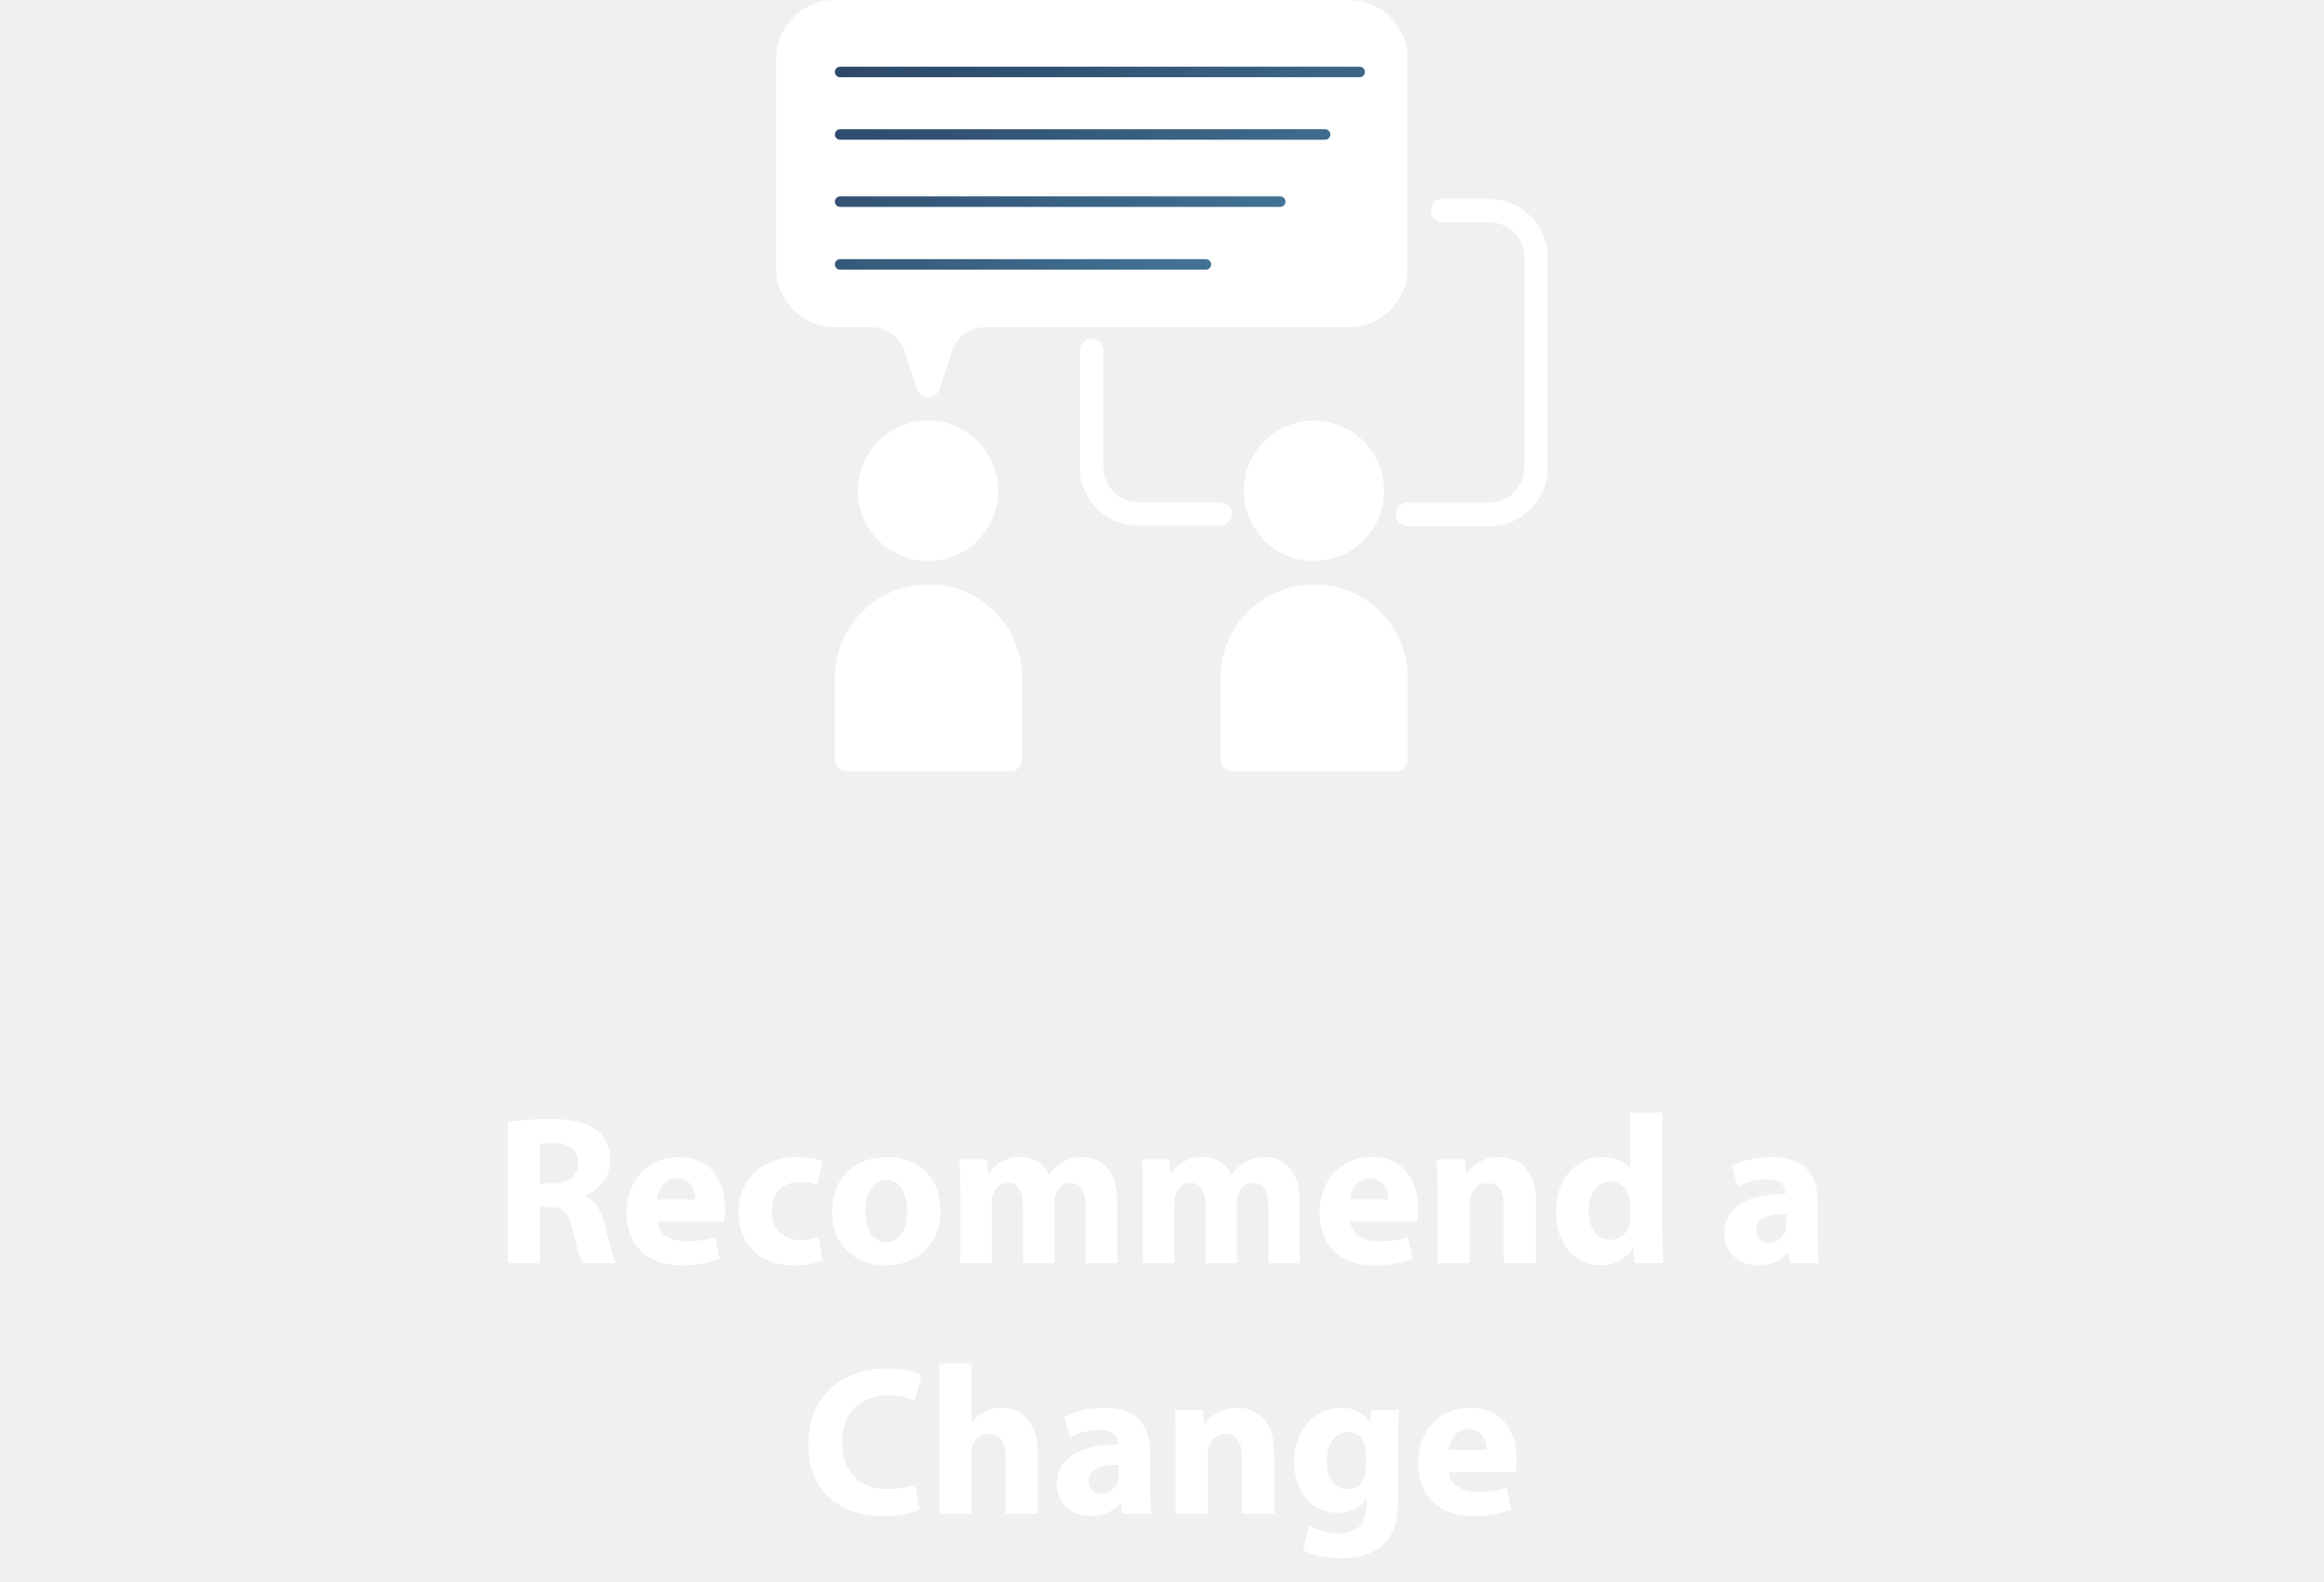
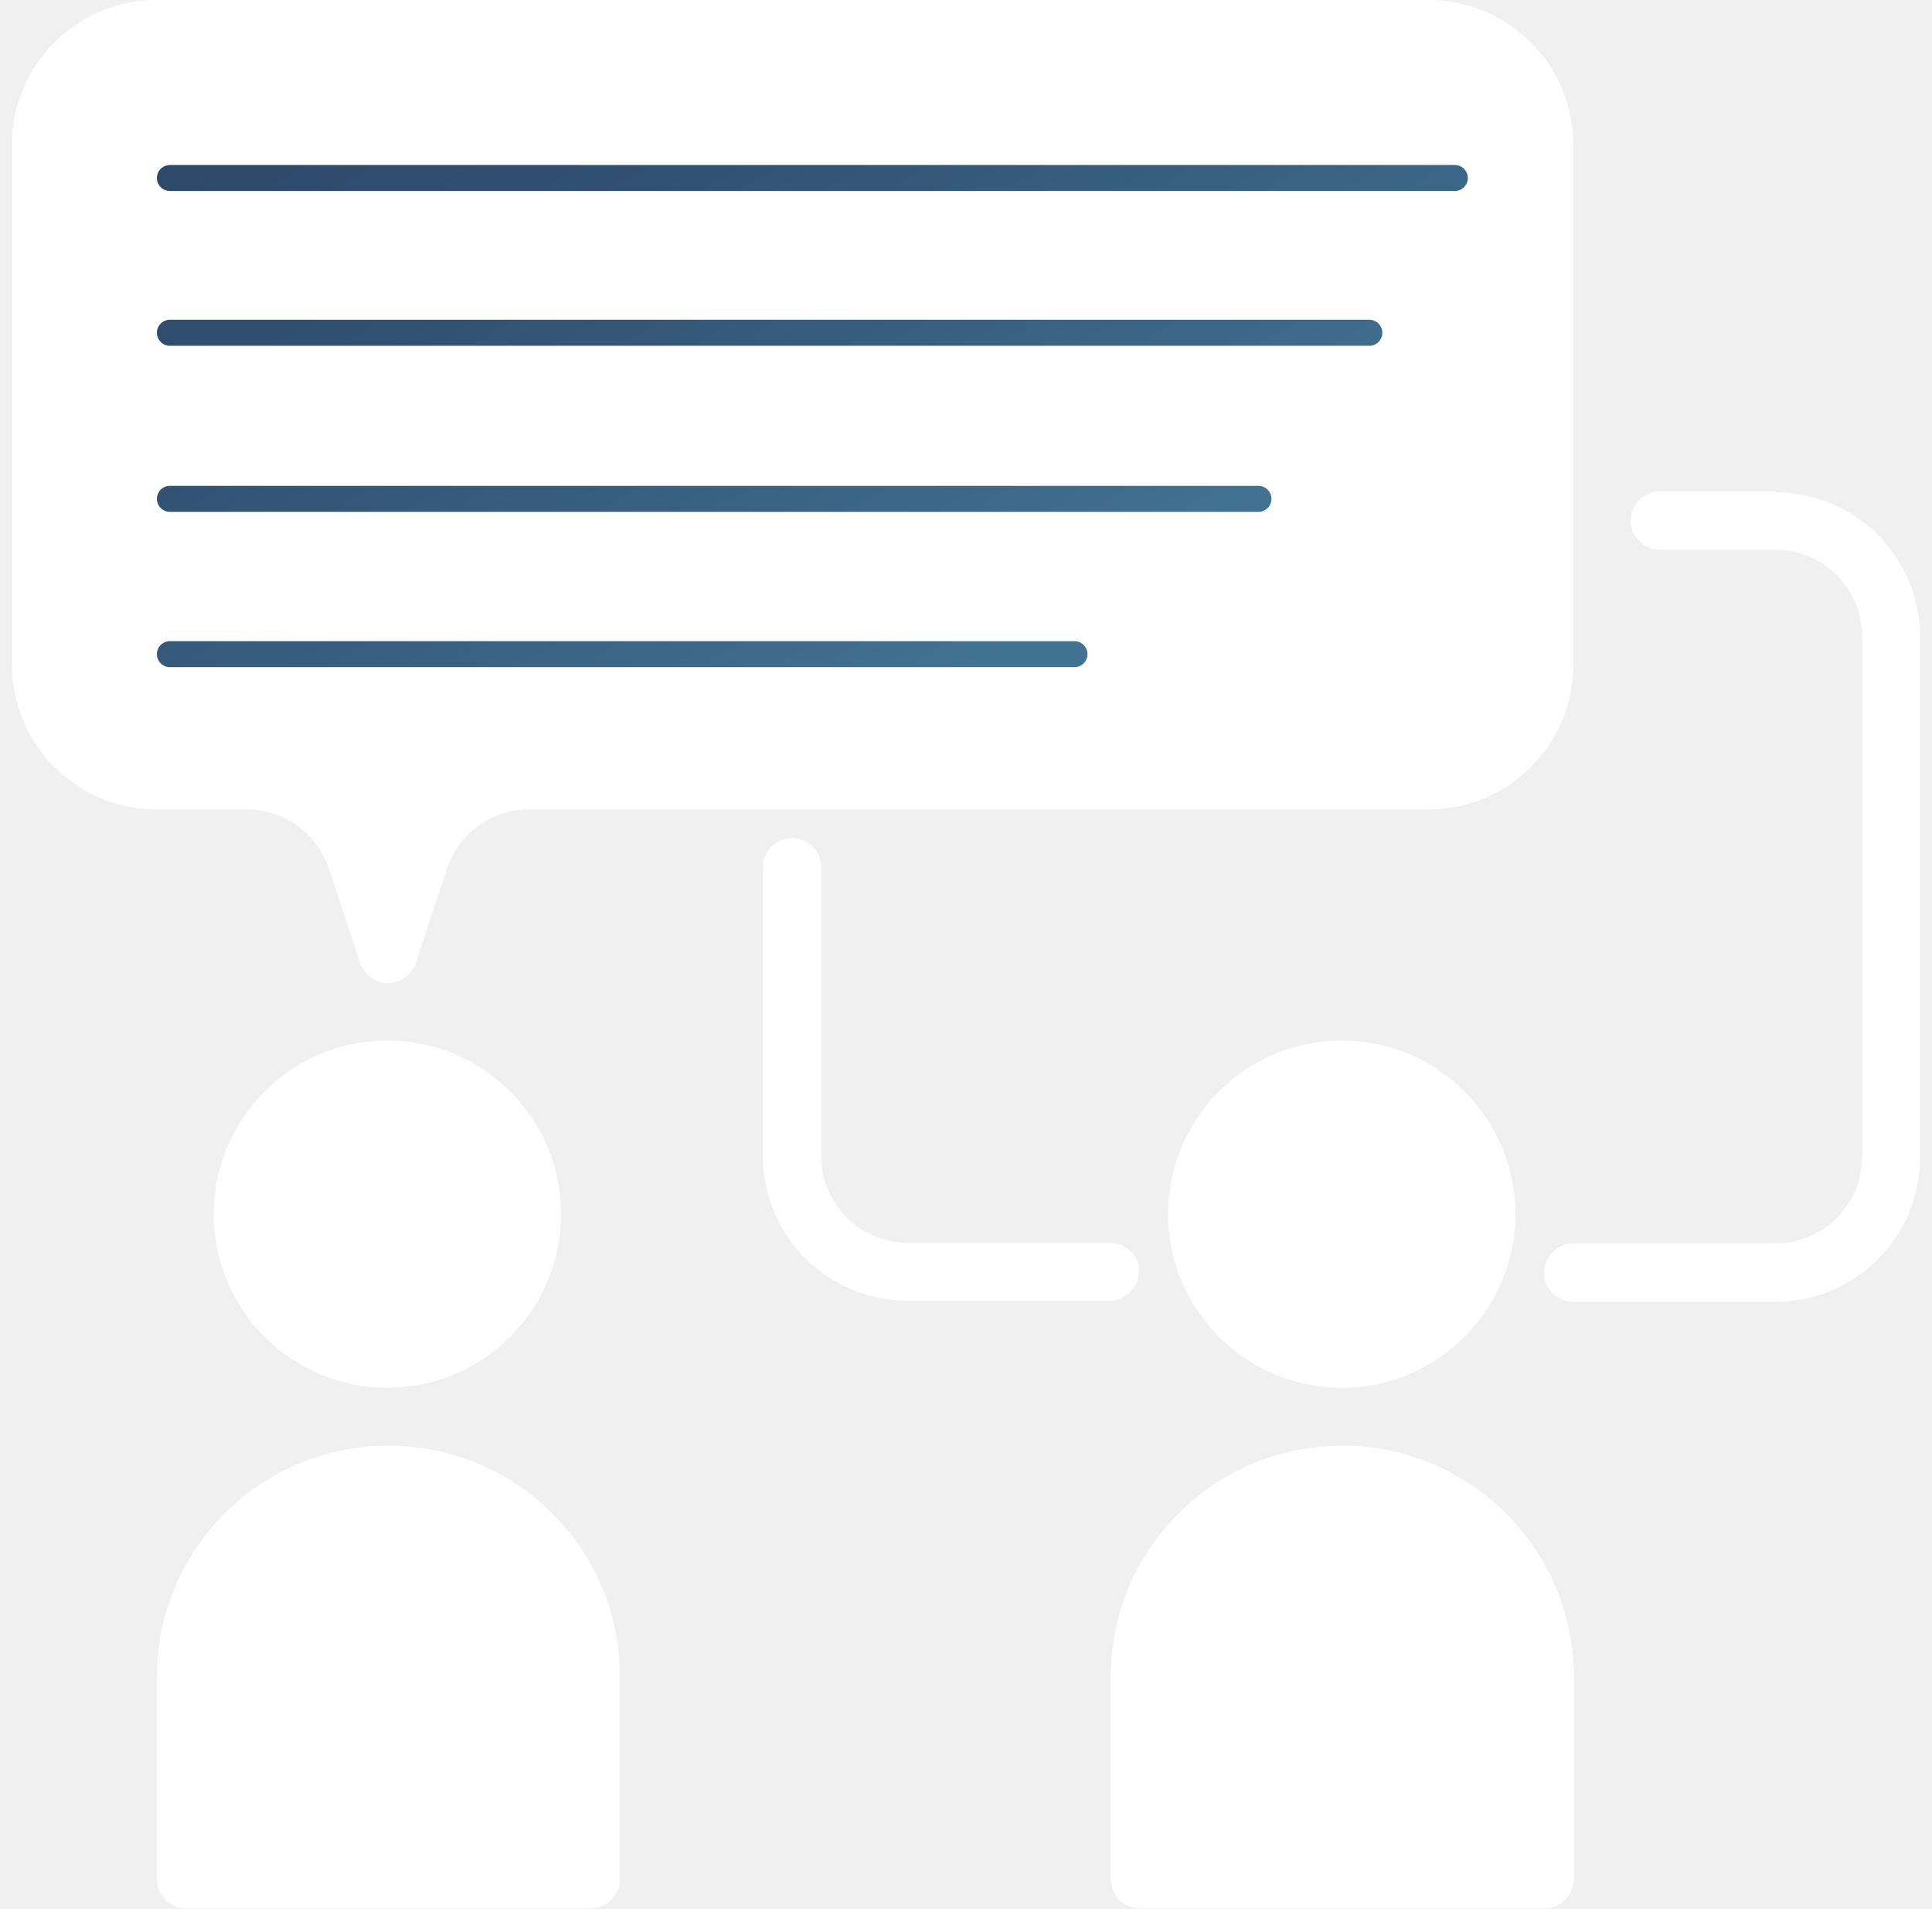
- <svg xmlns="http://www.w3.org/2000/svg" width="241" height="164" viewBox="0 0 241 164" fill="none">
-   <g clip-path="url(#clip0_494_1277)">
-     <path d="M143.534 50.899C143.534 54.913 140.267 58.18 136.253 58.18C132.238 58.18 128.972 54.913 128.972 50.899C128.972 46.884 132.238 43.618 136.253 43.618C140.267 43.618 143.534 46.884 143.534 50.899Z" fill="white" />
-     <path d="M136.253 60.607C130.9 60.607 126.567 64.962 126.567 70.292V78.775C126.567 79.433 127.112 80 127.792 80H144.758C145.416 80 145.983 79.456 145.983 78.775V70.292C145.983 64.939 141.628 60.607 136.298 60.607H136.253Z" fill="white" />
-     <path d="M96.264 60.607C90.911 60.607 86.579 64.962 86.579 70.292V78.775C86.579 79.433 87.123 80 87.804 80H104.77C105.428 80 105.995 79.456 105.995 78.775V70.292C105.995 64.939 101.64 60.607 96.309 60.607H96.264Z" fill="white" />
-     <path d="M90.344 33.932C91.909 33.932 93.293 34.931 93.792 36.428L95.107 40.397C95.289 40.873 95.742 41.214 96.264 41.214C96.786 41.214 97.239 40.873 97.421 40.397L98.737 36.428C99.236 34.931 100.619 33.932 102.184 33.932H139.905C143.239 33.932 145.961 31.211 145.961 27.876V6.056C145.961 2.722 143.239 0 139.882 0H86.556C83.222 0 80.5 2.722 80.5 6.056V27.876C80.5 31.211 83.222 33.932 86.556 33.932H90.344Z" fill="white" />
-     <path d="M103.522 50.899C103.522 54.913 100.256 58.18 96.241 58.18C92.227 58.18 88.96 54.913 88.96 50.899C88.96 46.884 92.227 43.618 96.241 43.618C100.256 43.618 103.522 46.884 103.522 50.899Z" fill="white" />
-     <path d="M154.444 20.595H149.59C148.932 20.595 148.365 21.14 148.365 21.82C148.365 22.501 148.909 23.045 149.59 23.045H154.444C156.44 23.045 158.073 24.678 158.073 26.674V48.495C158.073 50.49 156.44 52.124 154.444 52.124H145.961C145.303 52.124 144.736 52.668 144.736 53.348C144.736 54.029 145.28 54.573 145.961 54.573H154.444C157.778 54.573 160.5 51.851 160.5 48.517V26.697C160.5 23.363 157.778 20.641 154.444 20.641V20.595Z" fill="white" />
-     <path d="M127.77 53.326C127.77 52.645 127.225 52.101 126.545 52.101H118.062C116.066 52.101 114.433 50.468 114.433 48.472V36.359C114.433 35.679 113.888 35.135 113.208 35.135C112.527 35.135 111.983 35.679 111.983 36.359V48.472C111.983 51.806 114.705 54.528 118.039 54.528H126.522C127.18 54.528 127.747 53.984 127.747 53.303L127.77 53.326Z" fill="white" />
-     <path d="M87.123 7.462H140.993M87.123 13.95H137.41M87.123 20.913H132.76M87.123 27.423H125.048" stroke="url(#paint0_linear_494_1277)" stroke-width="1.09" stroke-linecap="round" stroke-linejoin="round" />
+ <svg xmlns="http://www.w3.org/2000/svg" width="81" height="80" viewBox="0 0 81 80" fill="none">
+   <g clip-path="url(#clip0_494_1278)">
+     <path d="M63.534 50.899C63.534 54.913 60.267 58.18 56.253 58.18C52.238 58.18 48.972 54.913 48.972 50.899C48.972 46.884 52.238 43.618 56.253 43.618C60.267 43.618 63.534 46.884 63.534 50.899Z" fill="white" />
+     <path d="M56.253 60.607C50.9 60.607 46.567 64.962 46.567 70.292V78.775C46.567 79.433 47.112 80 47.792 80H64.758C65.416 80 65.983 79.456 65.983 78.775V70.292C65.983 64.939 61.628 60.607 56.298 60.607H56.253Z" fill="white" />
+     <path d="M16.264 60.607C10.911 60.607 6.579 64.962 6.579 70.292V78.775C6.579 79.433 7.123 80 7.804 80H24.77C25.428 80 25.995 79.456 25.995 78.775V70.292C25.995 64.939 21.64 60.607 16.309 60.607H16.264Z" fill="white" />
+     <path d="M10.344 33.932C11.909 33.932 13.293 34.931 13.792 36.428L15.107 40.397C15.289 40.873 15.742 41.214 16.264 41.214C16.786 41.214 17.239 40.873 17.421 40.397L18.736 36.428C19.235 34.931 20.619 33.932 22.184 33.932H59.905C63.239 33.932 65.961 31.211 65.961 27.876V6.056C65.961 2.722 63.239 0 59.882 0H6.556C3.222 0 0.5 2.722 0.5 6.056V27.876C0.5 31.211 3.222 33.932 6.556 33.932H10.344Z" fill="white" />
+     <path d="M23.522 50.899C23.522 54.913 20.256 58.18 16.241 58.18C12.227 58.18 8.96 54.913 8.96 50.899C8.96 46.884 12.227 43.618 16.241 43.618C20.256 43.618 23.522 46.884 23.522 50.899Z" fill="white" />
+     <path d="M74.444 20.595H69.59C68.932 20.595 68.365 21.14 68.365 21.82C68.365 22.501 68.909 23.045 69.59 23.045H74.444C76.44 23.045 78.073 24.678 78.073 26.674V48.495C78.073 50.49 76.44 52.124 74.444 52.124H65.961C65.303 52.124 64.736 52.668 64.736 53.348C64.736 54.029 65.28 54.573 65.961 54.573H74.444C77.778 54.573 80.5 51.851 80.5 48.517V26.697C80.5 23.363 77.778 20.641 74.444 20.641V20.595Z" fill="white" />
+     <path d="M47.77 53.326C47.77 52.645 47.225 52.101 46.545 52.101H38.062C36.066 52.101 34.433 50.468 34.433 48.472V36.359C34.433 35.679 33.888 35.135 33.208 35.135C32.527 35.135 31.983 35.679 31.983 36.359V48.472C31.983 51.806 34.705 54.528 38.039 54.528H46.522C47.18 54.528 47.747 53.984 47.747 53.303L47.77 53.326Z" fill="white" />
+     <path d="M7.123 7.462H60.993M7.123 13.95H57.41M7.123 20.913H52.76M7.123 27.423H45.048" stroke="url(#paint0_linear_494_1278)" stroke-width="1.09" stroke-linecap="round" stroke-linejoin="round" />
  </g>
-   <path d="M52.654 131V116.37C53.732 116.194 55.338 116.062 57.12 116.062C59.32 116.062 60.86 116.392 61.916 117.228C62.796 117.932 63.28 118.966 63.28 120.33C63.28 122.222 61.938 123.52 60.662 123.982V124.048C61.696 124.466 62.268 125.456 62.642 126.82C63.104 128.492 63.566 130.428 63.852 131H60.42C60.178 130.56 59.826 129.372 59.386 127.546C58.99 125.698 58.352 125.192 56.988 125.17H55.976V131H52.654ZM55.976 118.658V122.75H57.296C58.968 122.75 59.958 121.914 59.958 120.616C59.958 119.252 59.034 118.57 57.494 118.548C56.68 118.548 56.218 118.614 55.976 118.658ZM75.089 126.688H68.159C68.269 128.074 69.633 128.734 71.195 128.734C72.339 128.734 73.263 128.58 74.165 128.294L74.605 130.56C73.505 131 72.163 131.242 70.711 131.242C67.059 131.242 64.969 129.108 64.969 125.742C64.969 123.014 66.663 120 70.403 120C73.879 120 75.199 122.706 75.199 125.368C75.199 125.94 75.133 126.446 75.089 126.688ZM68.137 124.4H72.097C72.097 123.586 71.745 122.222 70.205 122.222C68.797 122.222 68.225 123.498 68.137 124.4ZM84.886 128.25L85.282 130.736C84.688 131 83.566 131.242 82.29 131.242C78.814 131.242 76.592 129.108 76.592 125.72C76.592 122.574 78.748 120 82.752 120C83.632 120 84.6 120.154 85.304 120.418L84.776 122.904C84.38 122.728 83.786 122.574 82.906 122.574C81.146 122.574 80.002 123.828 80.024 125.588C80.024 127.568 81.344 128.602 82.972 128.602C83.764 128.602 84.38 128.47 84.886 128.25ZM92.024 120C95.324 120 97.524 122.266 97.524 125.5C97.524 129.438 94.73 131.242 91.848 131.242C88.702 131.242 86.282 129.174 86.282 125.698C86.282 122.222 88.57 120 92.024 120ZM91.936 122.376C90.33 122.376 89.736 124.026 89.736 125.61C89.736 127.458 90.506 128.844 91.936 128.844C93.234 128.844 94.07 127.546 94.07 125.61C94.07 124.004 93.454 122.376 91.936 122.376ZM99.595 131V123.674C99.595 122.332 99.551 121.188 99.507 120.242H102.323L102.477 121.694H102.543C103.005 121.012 103.951 120 105.799 120C107.185 120 108.285 120.704 108.747 121.826H108.791C109.187 121.254 109.671 120.836 110.177 120.528C110.771 120.176 111.431 120 112.223 120C114.291 120 115.853 121.452 115.853 124.664V131H112.597V125.148C112.597 123.586 112.091 122.684 111.013 122.684C110.243 122.684 109.693 123.212 109.473 123.85C109.385 124.092 109.341 124.444 109.341 124.708V131H106.085V124.972C106.085 123.608 105.601 122.684 104.545 122.684C103.687 122.684 103.181 123.344 102.983 123.894C102.873 124.158 102.851 124.466 102.851 124.73V131H99.595ZM118.523 131V123.674C118.523 122.332 118.479 121.188 118.435 120.242H121.251L121.405 121.694H121.471C121.933 121.012 122.879 120 124.727 120C126.113 120 127.213 120.704 127.675 121.826H127.719C128.115 121.254 128.599 120.836 129.105 120.528C129.699 120.176 130.359 120 131.151 120C133.219 120 134.781 121.452 134.781 124.664V131H131.525V125.148C131.525 123.586 131.019 122.684 129.941 122.684C129.171 122.684 128.621 123.212 128.401 123.85C128.313 124.092 128.269 124.444 128.269 124.708V131H125.013V124.972C125.013 123.608 124.529 122.684 123.473 122.684C122.615 122.684 122.109 123.344 121.911 123.894C121.801 124.158 121.779 124.466 121.779 124.73V131H118.523ZM146.954 126.688H140.024C140.134 128.074 141.498 128.734 143.06 128.734C144.204 128.734 145.128 128.58 146.03 128.294L146.47 130.56C145.37 131 144.028 131.242 142.576 131.242C138.924 131.242 136.834 129.108 136.834 125.742C136.834 123.014 138.528 120 142.268 120C145.744 120 147.064 122.706 147.064 125.368C147.064 125.94 146.998 126.446 146.954 126.688ZM140.002 124.4H143.962C143.962 123.586 143.61 122.222 142.07 122.222C140.662 122.222 140.09 123.498 140.002 124.4ZM149.073 131V123.674C149.073 122.332 149.029 121.188 148.985 120.242H151.889L152.043 121.716H152.109C152.549 121.034 153.649 120 155.431 120C157.631 120 159.281 121.452 159.281 124.62V131H155.937V125.038C155.937 123.652 155.453 122.706 154.243 122.706C153.319 122.706 152.769 123.344 152.549 123.96C152.461 124.18 152.417 124.488 152.417 124.796V131H149.073ZM169.048 115.38H172.392V127.788C172.392 128.998 172.436 130.274 172.48 131H169.51L169.356 129.416H169.312C168.63 130.626 167.332 131.242 165.946 131.242C163.394 131.242 161.348 129.064 161.348 125.72C161.326 122.09 163.592 120 166.166 120C167.486 120 168.52 120.462 169.004 121.21H169.048V115.38ZM169.048 126.204V124.796C169.048 124.62 169.026 124.378 169.004 124.202C168.806 123.3 168.08 122.552 167.046 122.552C165.528 122.552 164.736 123.916 164.736 125.61C164.736 127.436 165.638 128.58 167.024 128.58C167.992 128.58 168.762 127.92 168.96 126.974C169.026 126.732 169.048 126.49 169.048 126.204ZM188.493 124.642V128.382C188.493 129.416 188.537 130.406 188.647 131H185.633L185.435 129.922H185.369C184.665 130.78 183.565 131.242 182.289 131.242C180.111 131.242 178.813 129.658 178.813 127.942C178.813 125.148 181.321 123.806 185.127 123.828V123.674C185.127 123.102 184.819 122.288 183.169 122.288C182.069 122.288 180.903 122.662 180.199 123.102L179.583 120.946C180.331 120.528 181.805 120 183.763 120C187.349 120 188.493 122.112 188.493 124.642ZM185.237 127.084V125.918C183.477 125.896 182.113 126.314 182.113 127.612C182.113 128.47 182.685 128.888 183.433 128.888C184.269 128.888 184.951 128.338 185.171 127.656C185.215 127.48 185.237 127.282 185.237 127.084ZM94.878 153.964L95.384 156.582C94.768 156.89 93.382 157.242 91.578 157.242C86.452 157.242 83.812 154.03 83.812 149.806C83.812 144.746 87.42 141.93 91.908 141.93C93.646 141.93 94.966 142.282 95.56 142.59L94.878 145.252C94.196 144.966 93.25 144.702 92.062 144.702C89.4 144.702 87.332 146.308 87.332 149.608C87.332 152.578 89.092 154.448 92.084 154.448C93.096 154.448 94.218 154.228 94.878 153.964ZM97.403 157V141.38H100.748V147.518H100.792C101.144 147.056 101.584 146.682 102.112 146.418C102.618 146.154 103.234 146 103.85 146C105.984 146 107.612 147.474 107.612 150.708V157H104.268V151.082C104.268 149.674 103.784 148.706 102.53 148.706C101.65 148.706 101.1 149.278 100.858 149.872C100.77 150.092 100.748 150.378 100.748 150.62V157H97.403ZM119.27 150.642V154.382C119.27 155.416 119.314 156.406 119.424 157H116.41L116.212 155.922H116.146C115.442 156.78 114.342 157.242 113.066 157.242C110.888 157.242 109.59 155.658 109.59 153.942C109.59 151.148 112.098 149.806 115.904 149.828V149.674C115.904 149.102 115.596 148.288 113.946 148.288C112.846 148.288 111.68 148.662 110.976 149.102L110.36 146.946C111.108 146.528 112.582 146 114.54 146C118.126 146 119.27 148.112 119.27 150.642ZM116.014 153.084V151.918C114.254 151.896 112.89 152.314 112.89 153.612C112.89 154.47 113.462 154.888 114.21 154.888C115.046 154.888 115.728 154.338 115.948 153.656C115.992 153.48 116.014 153.282 116.014 153.084ZM121.917 157V149.674C121.917 148.332 121.873 147.188 121.829 146.242H124.733L124.887 147.716H124.953C125.393 147.034 126.493 146 128.275 146C130.475 146 132.125 147.452 132.125 150.62V157H128.781V151.038C128.781 149.652 128.297 148.706 127.087 148.706C126.163 148.706 125.613 149.344 125.393 149.96C125.305 150.18 125.261 150.488 125.261 150.796V157H121.917ZM144.994 149.432V155.438C144.994 157.506 144.576 159.2 143.366 160.278C142.178 161.29 140.572 161.598 138.988 161.598C137.58 161.598 136.084 161.312 135.116 160.762L135.776 158.232C136.458 158.628 137.646 159.046 138.9 159.046C140.484 159.046 141.694 158.188 141.694 156.208V155.504H141.65C141.012 156.406 139.978 156.912 138.746 156.912C136.084 156.912 134.192 154.756 134.192 151.654C134.192 148.2 136.436 146 139.076 146C140.55 146 141.474 146.638 142.024 147.518H142.068L142.178 146.242H145.082C145.038 146.924 144.994 147.826 144.994 149.432ZM141.65 152.204V150.62C141.65 150.4 141.628 150.18 141.584 150.004C141.342 149.124 140.704 148.53 139.78 148.53C138.57 148.53 137.58 149.63 137.58 151.588C137.58 153.194 138.372 154.448 139.78 154.448C140.638 154.448 141.32 153.876 141.54 153.084C141.628 152.842 141.65 152.49 141.65 152.204ZM157.181 152.688H150.251C150.361 154.074 151.725 154.734 153.287 154.734C154.431 154.734 155.355 154.58 156.257 154.294L156.697 156.56C155.597 157 154.255 157.242 152.803 157.242C149.151 157.242 147.061 155.108 147.061 151.742C147.061 149.014 148.755 146 152.495 146C155.971 146 157.291 148.706 157.291 151.368C157.291 151.94 157.225 152.446 157.181 152.688ZM150.229 150.4H154.189C154.189 149.586 153.837 148.222 152.297 148.222C150.889 148.222 150.317 149.498 150.229 150.4Z" fill="white" />
  <defs>
-     <linearGradient id="paint0_linear_494_1277" x1="102.388" y1="-2.79" x2="121.736" y2="30.757" gradientUnits="userSpaceOnUse">
+     <linearGradient id="paint0_linear_494_1278" x1="22.388" y1="-2.79" x2="41.736" y2="30.757" gradientUnits="userSpaceOnUse">
      <stop stop-color="#2D496A" />
      <stop offset="0.3" stop-color="#315172" />
      <stop offset="0.77" stop-color="#3D6889" />
      <stop offset="0.93" stop-color="#427293" />
    </linearGradient>
-     <clipPath id="clip0_494_1277">
-       <rect width="80" height="80" fill="white" transform="translate(80.5)" />
+     <clipPath id="clip0_494_1278">
+       <rect width="80" height="80" fill="white" transform="translate(0.5)" />
    </clipPath>
  </defs>
</svg>
